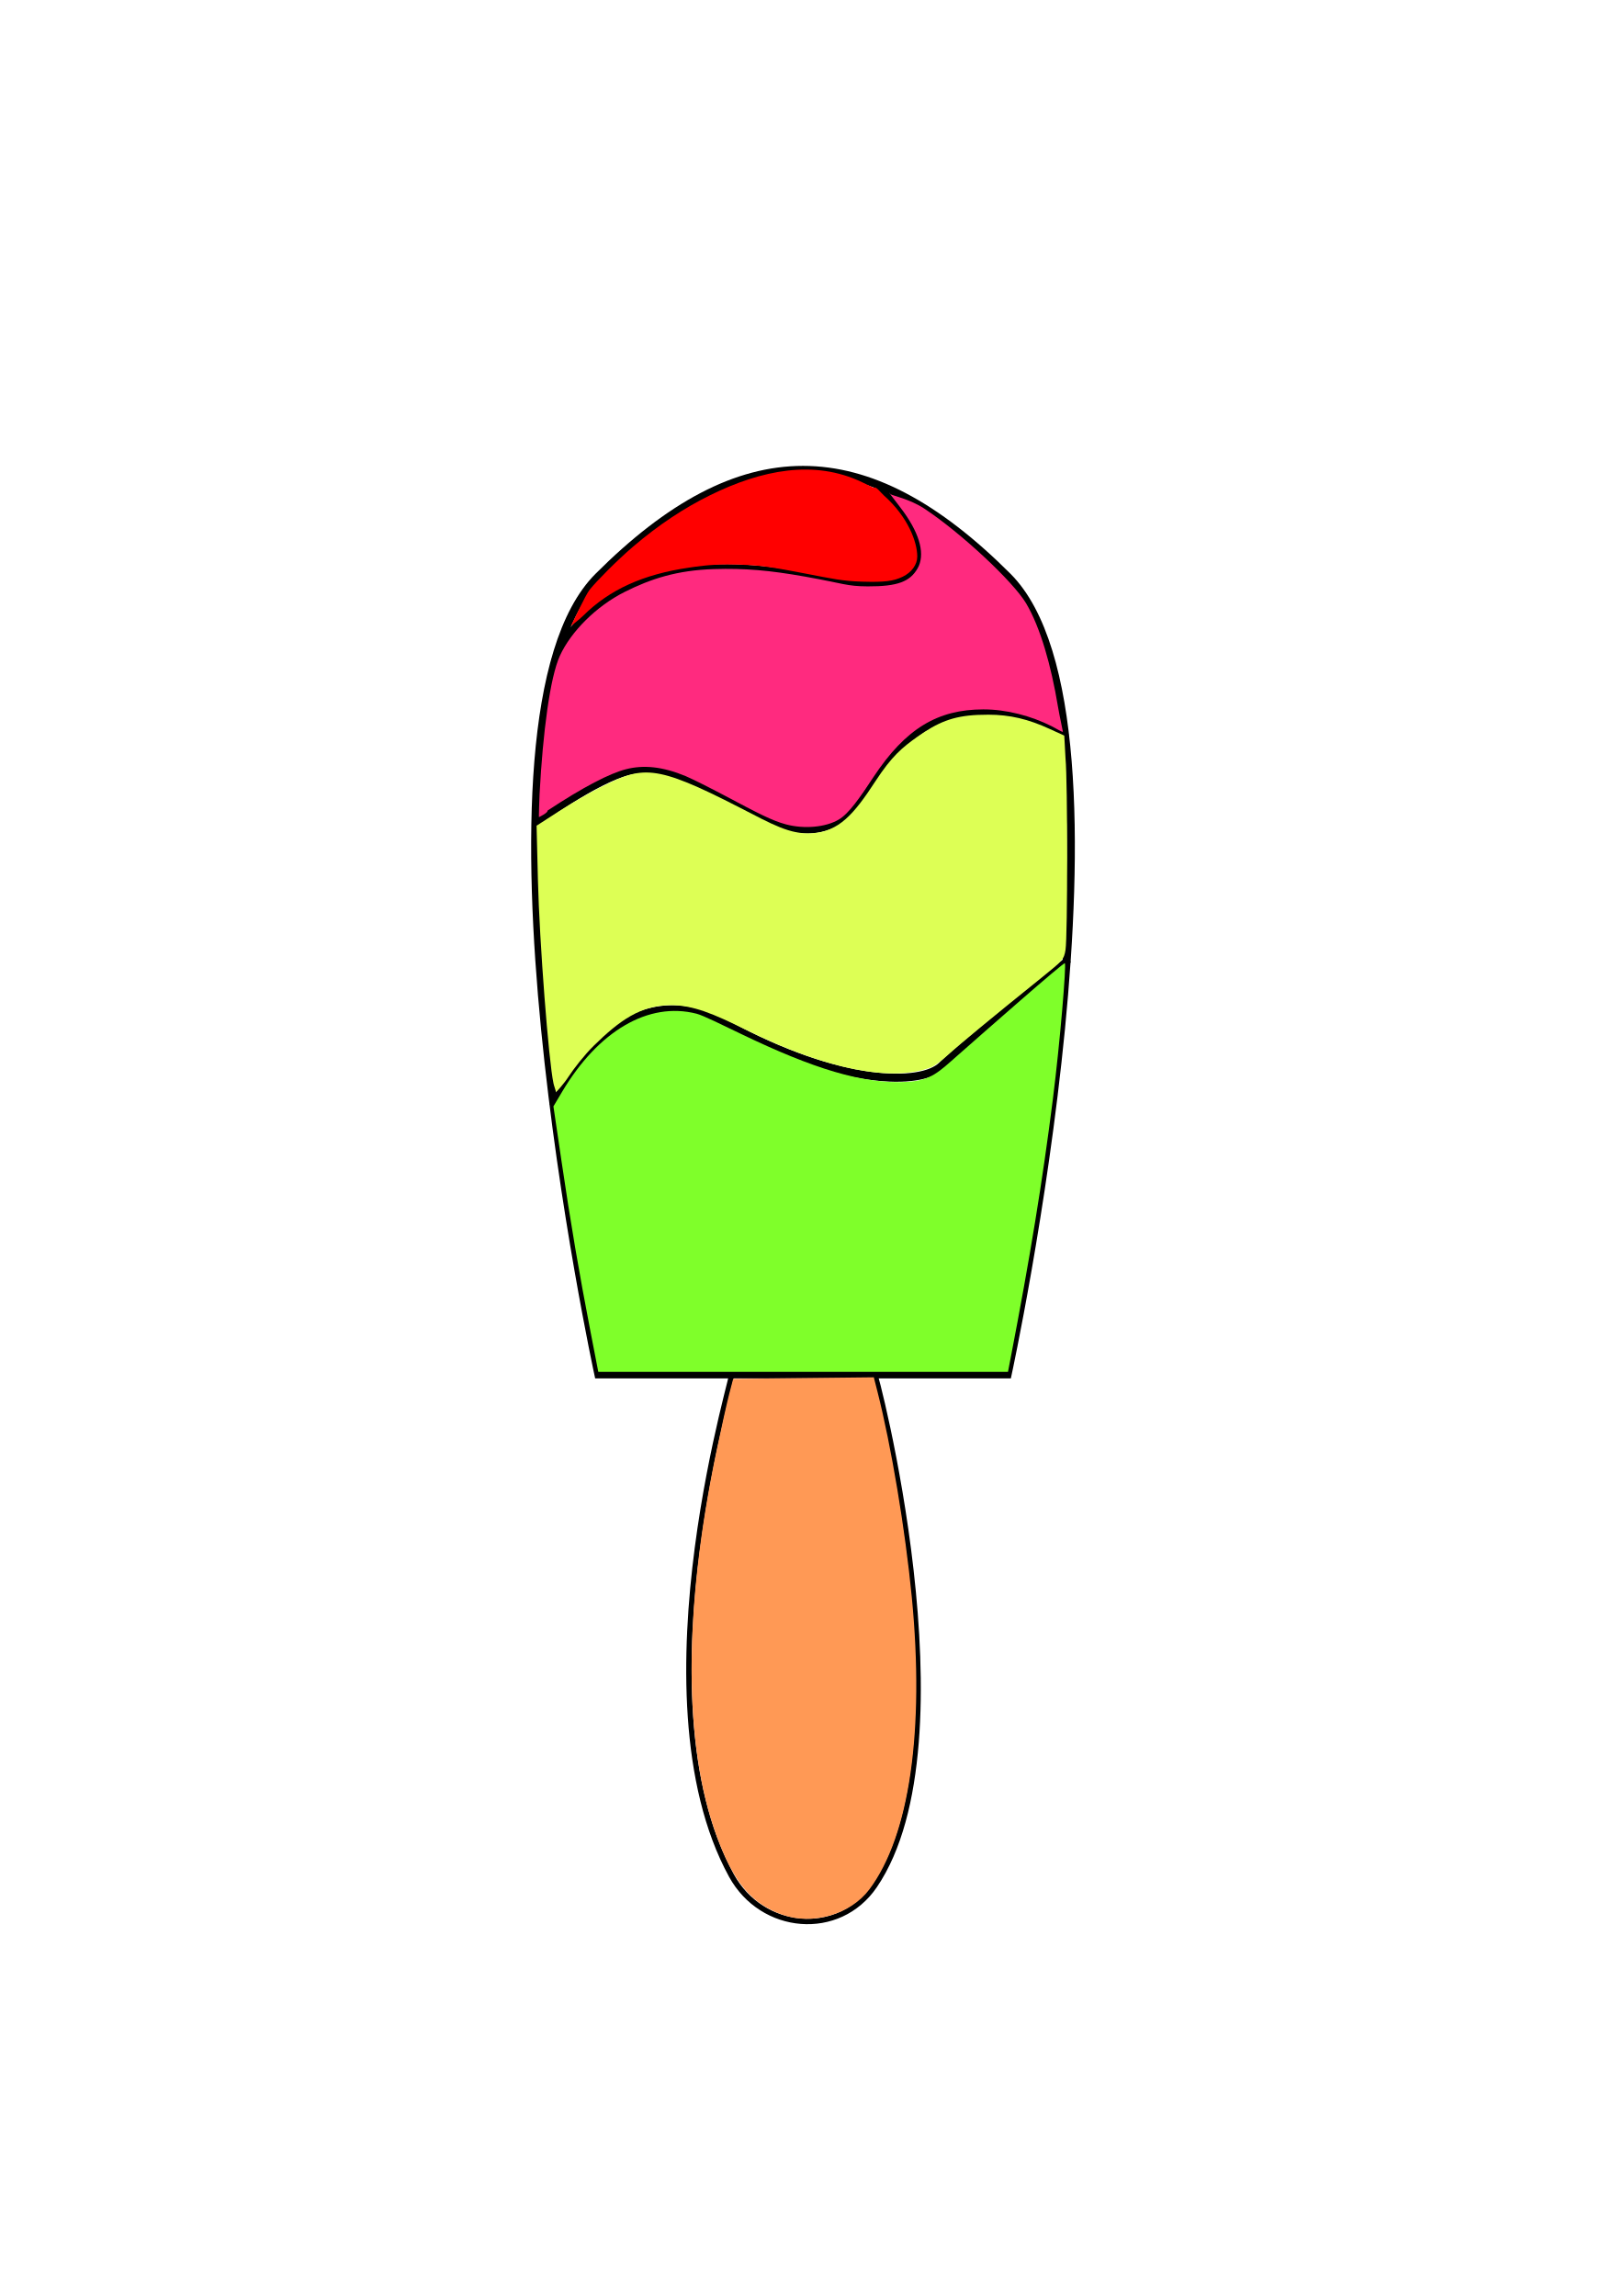
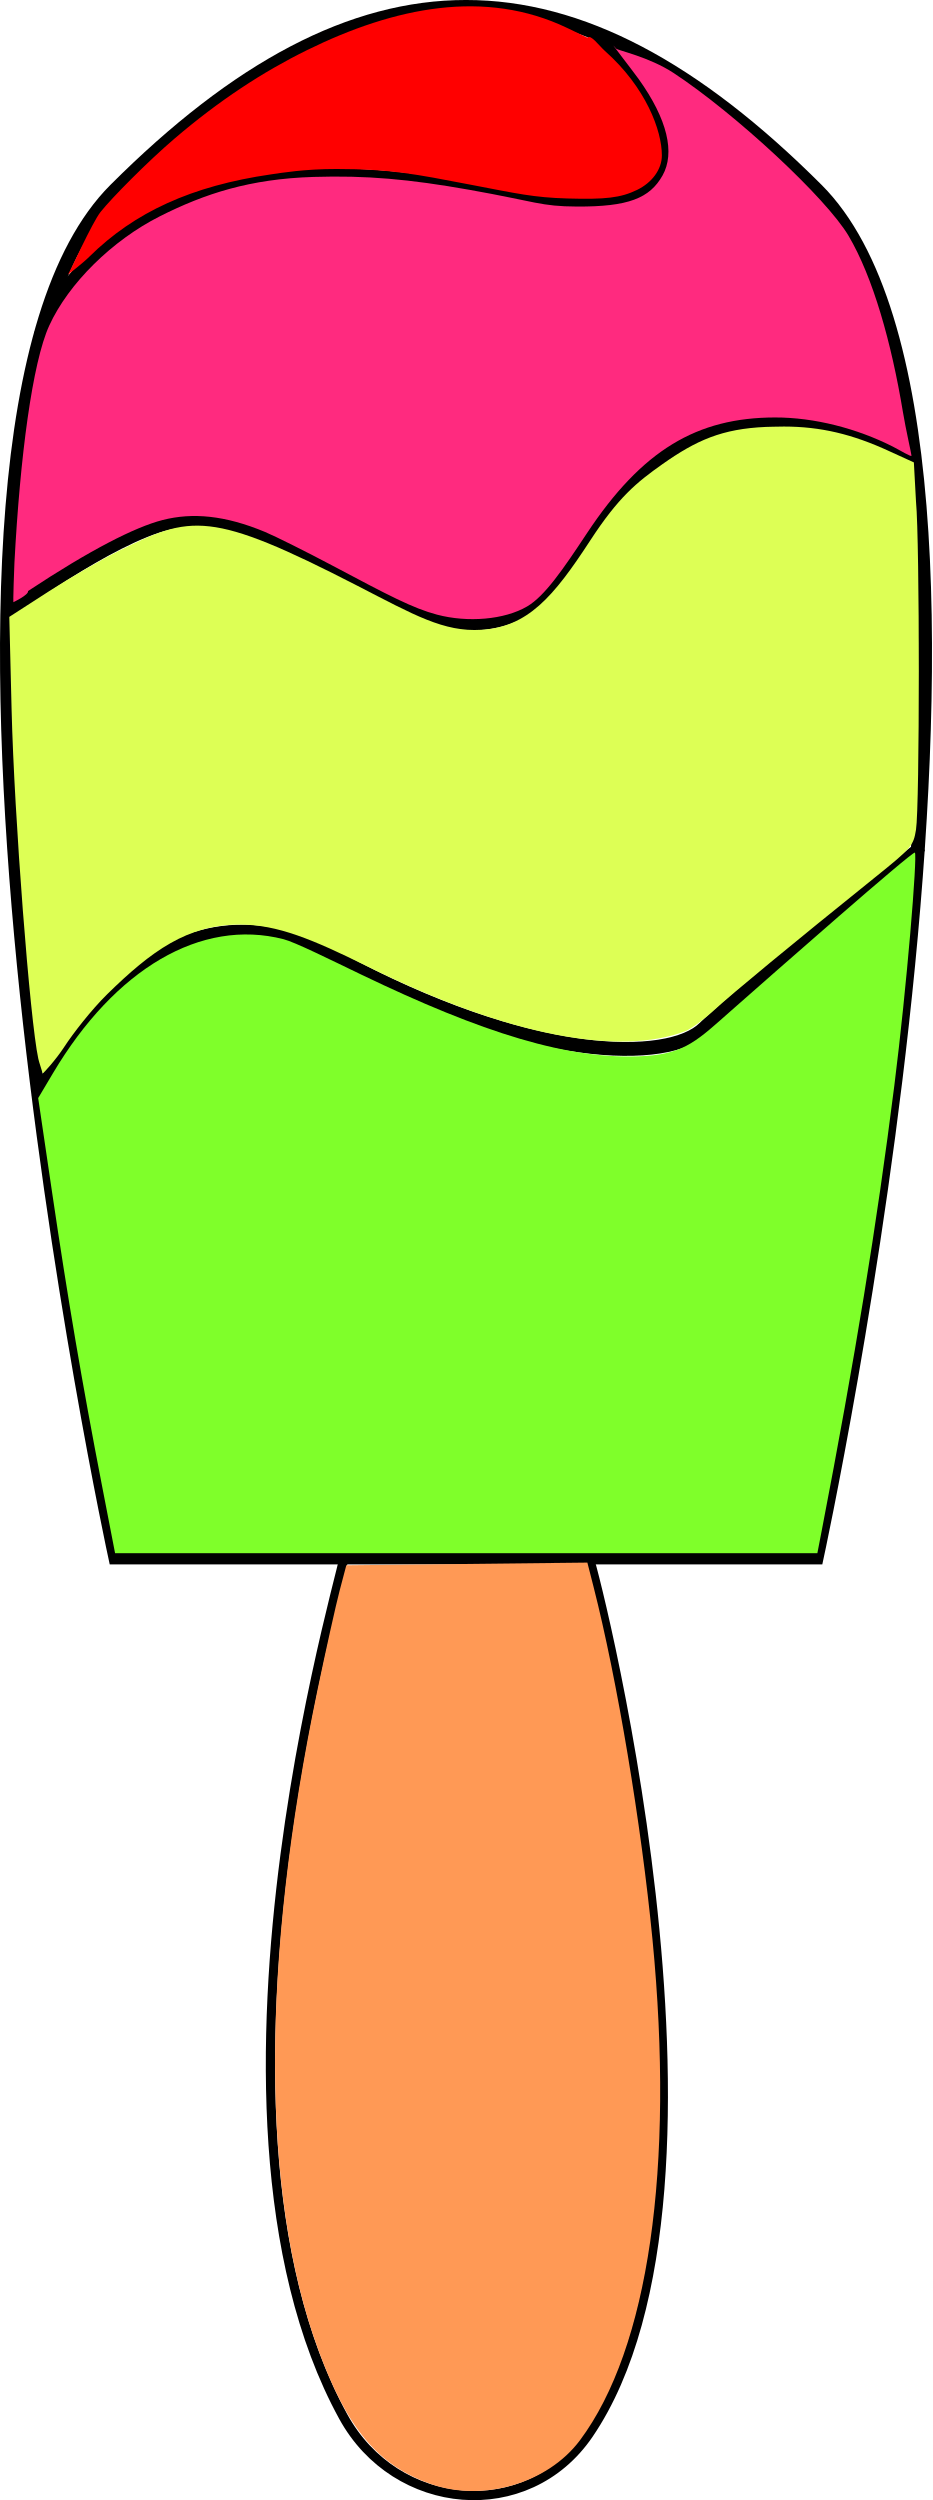
- <svg xmlns="http://www.w3.org/2000/svg" width="210mm" height="297mm" viewBox="0 0 210 297" version="1.1" id="svg8">
+ <svg xmlns="http://www.w3.org/2000/svg" width="70.32mm" height="188.624mm" viewBox="0 0 70.32 188.624" version="1.1" id="svg8">
  <defs id="defs2" />
-   <g id="layer1">
+   <g id="layer1" transform="translate(-68.69619,-60.26604)">
    <path style="fill:none;stroke:#000000;stroke-width:0.7;stroke-linecap:butt;stroke-linejoin:miter;stroke-miterlimit:4;stroke-dasharray:none;stroke-opacity:1" d="m 94.596,177.776 c 1.243,-2.833 -12.961,41.144 0,64.823 3.952,7.22 13.892,8.128 18.521,1.323 12.785,-18.797 -0.255,-67.83 -1e-5,-66.146" id="path3713" />
    <path style="fill:none;stroke:#000000;stroke-width:1.05;stroke-linecap:butt;stroke-linejoin:miter;stroke-miterlimit:4;stroke-dasharray:none;stroke-opacity:1" d="m 77.398,177.776 h 52.917 c 0,0 18.397,-84.79 -1e-5,-103.188 -18.397,-18.397 -34.52,-18.397 -52.917,0 -18.397,18.397 0,103.188 0,103.188 z" id="path4542" />
    <path style="fill:none;stroke:#000000;stroke-width:1.05;stroke-linecap:butt;stroke-linejoin:miter;stroke-miterlimit:4;stroke-dasharray:none;stroke-opacity:1" d="m 113.381,62.683 c 0,0 17.198,17.198 -9.26,11.906 -26.458,-5.292 -32.015,10.319 -32.015,10.319 l -0.367,0.699" id="path4544" />
    <path style="fill:none;stroke:#000000;stroke-width:1.05;stroke-linecap:butt;stroke-linejoin:miter;stroke-miterlimit:4;stroke-dasharray:none;stroke-opacity:1" d="m 137.988,95.491 c -0.529,-0.265 -15.61,-10.319 -24.871,5.556 -9.26,15.875 -21.443,-3.766 -31.75,-1.323 -4.418,1.047 -11.906,6.615 -11.906,6.615" id="path4544-8" />
    <path style="fill:none;stroke:#000000;stroke-width:1.05;stroke-linecap:butt;stroke-linejoin:miter;stroke-miterlimit:4;stroke-dasharray:none;stroke-opacity:1" d="m 71.577,143.116 c 0,0 7.938,-18.521 22.49,-10.583 14.552,7.937 25.135,7.938 27.781,5.292 2.646,-2.646 15.875,-13.229 15.875,-13.229 l 0.529,0.265" id="path4561" />
    <path style="fill:none;stroke:#000000;stroke-width:0.7;stroke-linecap:butt;stroke-linejoin:miter;stroke-miterlimit:4;stroke-dasharray:none;stroke-opacity:1" d="m 94.596,177.776 h 18.521 v 0" id="path4563" />
    <path style="fill:#ff9955;stroke-width:1.523;stroke-miterlimit:4;stroke-dasharray:none" d="m 101.222,247.693 c -4.024,-1.417 -6.332,-4.178 -8.543,-10.221 -4.298,-11.743 -4.308,-29.225 -0.03,-49.69 0.644,-3.079 1.397,-6.458 1.673,-7.507 l 0.503,-1.908 9.094,-0.102 9.094,-0.102 0.464,1.819 c 1.785,7.003 3.602,17.878 4.449,26.618 1.672,17.254 -0.299,30.857 -5.474,37.787 -2.421,3.242 -7.317,4.683 -11.229,3.306 z" id="path839" />
    <path style="fill:#7fff2a;stroke-width:1.076;stroke-miterlimit:4;stroke-dasharray:none" d="m 76.375,172.272 c -1.485,-7.668 -2.566,-14.024 -3.745,-22.019 l -1.053,-7.138 1.121,-1.885 c 4.671,-7.854 11.159,-11.705 17.395,-10.101 0.855,0.22 3.417,1.493 5.856,2.667 9.058,4.357 15.716,6.51 21.45,6.143 3.004,-0.192 3.988,-1.239 6.453,-3.412 3.353,-2.956 13.723,-12.078 13.871,-11.932 0.203,0.2 -0.61,10.131 -1.55,17.578 -1.331,10.546 -2.955,20.501 -5.482,33.6 l -0.325,1.683 H 103.873 77.379 Z" id="path841" />
    <path style="fill:#ddff55;stroke-width:1.067;stroke-miterlimit:4;stroke-dasharray:none" d="m 127.844,92.449 c -0.394,-5.29e-4 -1.367,0.028 -1.367,0.028 -3.312,0.144 -5.242,1.006 -7.803,2.812 -1.953,1.378 -3.322,2.499 -5.446,5.758 -2.804,4.304 -4.724,6.516 -8.212,6.737 -2.836,0.18 -5.086,-1.126 -9.341,-3.316 -11.167,-5.747 -12.581,-5.338 -18.031,-2.631 -1.29,0.641 -3.673,2.021 -5.296,3.068 l -2.95,1.903 0.173,6.998 c 0.2,8.123 1.39,23.48 2.014,26.335 0.072,0.331 0,0 0.331,1.11 0.015,0.049 0.99,-1.014 1.635,-2.006 0.645,-0.992 2.045,-2.8 3.245,-3.976 3.323,-3.258 6.058,-5.244 9.988,-5.244 2.84,0 5.491,1.107 9.658,3.172 10.707,5.306 19.045,6.742 23.965,4.87 0.417,-0.159 1.391,-0.87 2.164,-1.581 1.342,-1.235 5.913,-5.007 12.138,-10.017 2.765,-2.225 2.9,-2.382 3.098,-3.595 0.284,-1.741 0.285,-21.825 0.002,-24.75 l -0.162,-2.97 -1.828,-0.834 c -2.82,-1.306 -5.219,-1.868 -7.974,-1.871 z" id="path843" />
    <path style="fill:#ff2a7f;stroke-width:2.835;stroke-miterlimit:4;stroke-dasharray:none" d="m 384.265,403.054 c -6.867,-1.82 -13.75,-5.448 -29.658,-13.898 -7.464,-3.965 -16.461,-8.461 -19.339,-9.664 -11.436,-4.779 -20.72,-5.608 -29.261,-3.422 -7.878,2.016 -20.646,8.523 -38.375,20.251 0.268,1.071 -4.118,3.151 -4.118,3.151 -0.268,1.25 0.241,-11.219 0.241,-11.219 1.6,-30.254 5.126,-57.131 9.923,-67.623 5.494,-12.014 17.954,-24.326 31.574,-31.187 12.793,-6.445 25.648,-10.651 43.764,-11.211 15.047,-0.465 27.254,0.611 44.512,3.678 19.08,3.39 20.245,4.72 30.632,4.769 14.633,0.069 20.749,-2.346 24.415,-8.867 3.581,-6.371 1.479,-15.922 -6.825,-27.508 -2.062,-2.878 -9.459,-12.291 -6.429,-8.681 0.46,0.548 9.406,2.348 16.472,7.011 17.743,11.709 43.476,35.658 49.814,46.376 7.006,11.848 12.242,30.519 15.516,50.282 0.821,4.955 2.44,11.969 2.44,12.422 0,0.497 -3.303,-1.562 -5.35,-2.597 -10.168,-5.145 -22.297,-8.314 -33.585,-8.295 -22.224,0.038 -37.896,9.26 -53.649,33.069 -6.782,10.251 -11.994,17.869 -17.017,20.819 -6.483,3.807 -16.956,4.66 -25.696,2.344 z" id="path846" transform="scale(0.2645833)" />
    <path style="fill:#ff0000;stroke-width:2.004;stroke-miterlimit:4;stroke-dasharray:none" d="m 279.008,306.09 c 0.573,-0.763 6.926,-14.881 9.303,-17.868 3.216,-4.041 13.435,-14.366 21.033,-20.866 12.833,-10.981 25.314,-19.115 37.837,-25.279 25.017,-12.313 50.815,-17.529 74.198,-6.33 l 5.803,2.779 c 0.893,-1.071 3.325,2.324 4.932,3.753 11.784,10.475 16.266,22.764 16.268,29.802 0.001,4.047 -2.866,7.813 -7.079,9.856 -4.662,2.26 -9.001,2.757 -19.896,2.438 -9.661,-0.282 -14.288,-1.39 -27.833,-3.98 -15.788,-3.018 -22.516,-4.405 -37.955,-4.427 -9.083,-0.013 -15.768,1.108 -18.688,1.532 -22.566,3.273 -38.943,10.733 -51.857,23.518 -1.962,1.942 -6.067,5.072 -6.067,5.072 z" id="path848" transform="scale(0.2645833)" />
  </g>
</svg>
